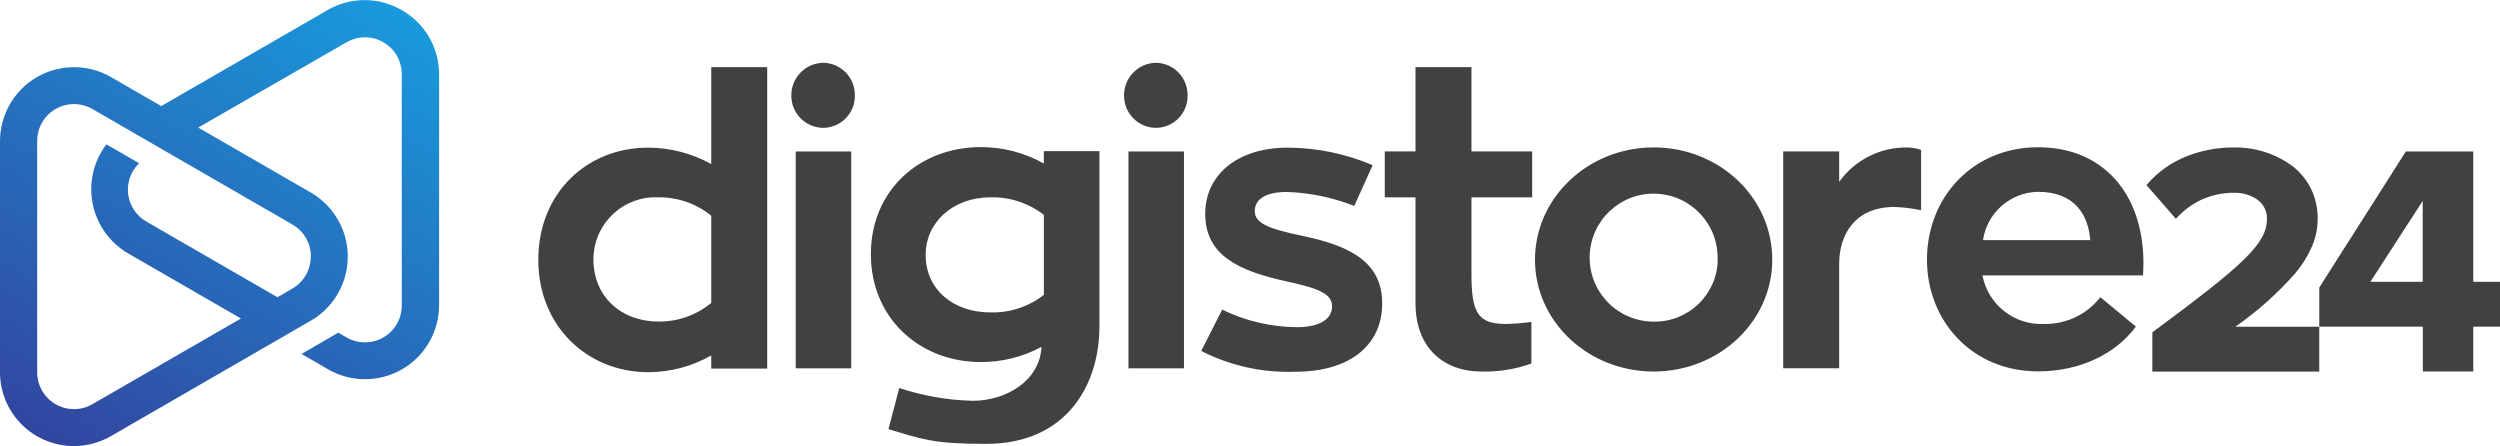
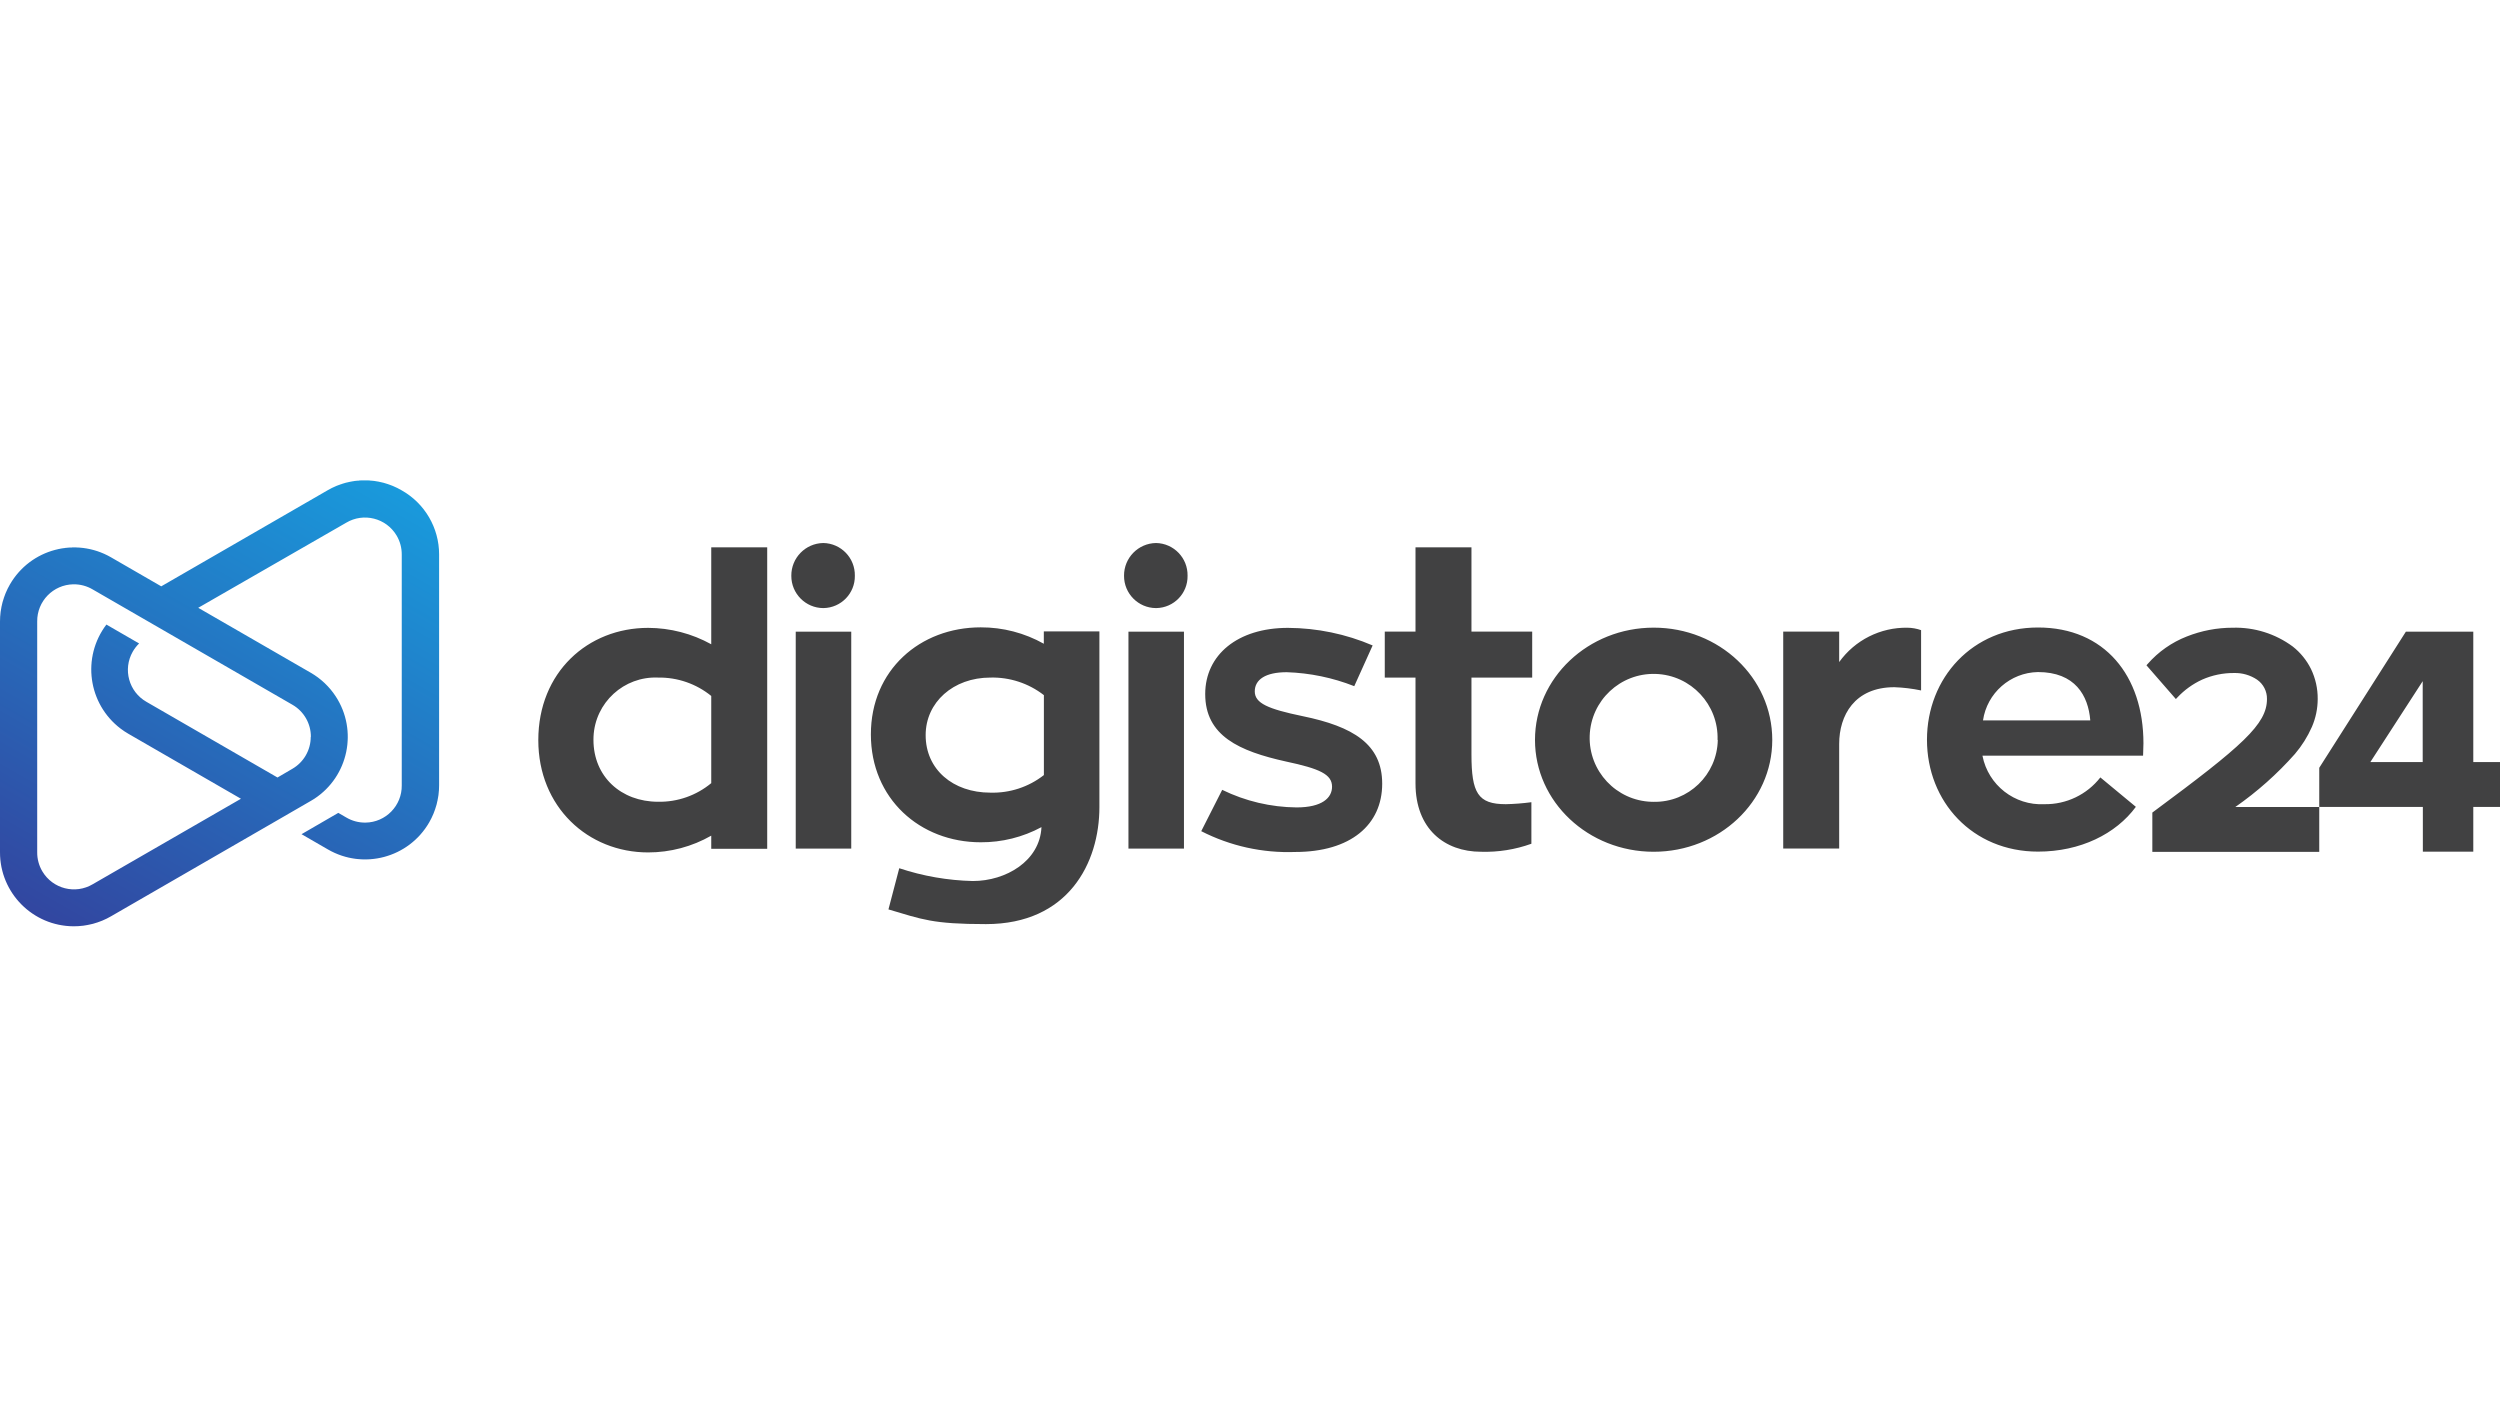
- <svg xmlns="http://www.w3.org/2000/svg" height="200.16" width="1122.547" viewBox="0 0 1122 200">
+ <svg xmlns="http://www.w3.org/2000/svg" height="360" width="640" viewBox="0 0 1122 200">
  <defs>
    <clipPath id="a" clipPathUnits="userSpaceOnUse">
      <path d="M0 0h8419v1501H0z" />
    </clipPath>
    <clipPath id="b" clipPathUnits="userSpaceOnUse">
      <path d="M1045.93 637.727c.16-44.579-23.66-85.797-62.371-107.911l-49.5-28.957L493.02 755.535c-59.387 33.828-80.11 109.391-46.282 168.778a123.682 123.682 0 0 0 21.532 27.738l-110.137 63.609c-83.504-109.941-62.078-266.758 47.863-350.262a249.241 249.241 0 0 1 26.387-17.523l378.672-218.547-498.711-287.59c-58.703-35-134.664-15.777-169.66 42.922a123.786 123.786 0 0 0-17.45 64.988V1025.8c-.89 68.34 53.786 124.47 122.125 125.36 22.856.3 45.352-5.74 64.985-17.45l672.207-388.073c38.519-22.239 62.139-63.434 61.869-107.91zm305.91 829.863c-77.02 44.88-172.22 44.88-249.23 0l-559.844-323.23-168.793 97.51c-119.168 68.89-271.618 28.14-340.508-91.03A249.23 249.23 0 0 1 0 1025.8V249.648C-.5 112.281 110.453.512 247.824.012a248.652 248.652 0 0 1 126.149 33.816l559.84 323.231 112.117 64.851 11.88 7.18c115.19 75.34 147.5 229.801 72.15 344.996a249.212 249.212 0 0 1-84.03 79.461L667.258 1072.09l497.962 286.35c58.71 35 134.67 15.78 169.67-42.92a123.806 123.806 0 0 0 17.44-64.99V474.379c.9-68.34-53.78-124.457-122.12-125.359a123.74 123.74 0 0 0-64.99 17.449l-26.48 15.34-123.75-71.77 89.1-51.48c119.17-68.887 271.62-28.137 340.51 91.031a249.186 249.186 0 0 1 33.46 124.789v777.141c.12 89.56-48.16 172.19-126.22 216.07z" />
    </clipPath>
    <linearGradient id="c" spreadMethod="pad" gradientTransform="scale(-1855.9 1855.9) rotate(-60 .4 .98)" gradientUnits="userSpaceOnUse" y2="0" x2="1" y1="0" x1="0">
      <stop offset="0" stop-color="#199adc" />
      <stop offset="1" stop-color="#3246a0" />
    </linearGradient>
  </defs>
  <path d="M319.207 135.853V96.782a36.894 36.894 0 0 0-23.826-8.25c-15.349-.675-28.338 11.221-29.013 26.57-.02.46-.03.92-.027 1.38 0 16.5 12.375 27.786 29.04 27.786a36.3 36.3 0 0 0 23.859-8.381zM344.32 30.09v135.3h-25.113v-5.908a57.03 57.03 0 0 1-28.314 7.524c-27.06 0-49.301-20.426-49.301-50.39 0-30.492 22.241-50.391 49.301-50.391a58.871 58.871 0 0 1 28.314 7.359V30.089h25.113M357.124 67.94h24.915v97.35h-24.915V67.94zm-1.98-25.113c-.056-8.004 6.35-14.558 14.355-14.684 7.962.144 14.301 6.717 14.157 14.68v.004c.127 7.89-6.165 14.39-14.056 14.518-.033.002-.068.002-.101.002-7.964-.036-14.392-6.522-14.355-14.486v-.034M444.473 140.176a37.188 37.188 0 0 0 24.024-7.886V96.419a37.55 37.55 0 0 0-24.024-7.887c-16.664 0-29.038 11.12-29.038 25.806-.034 15.443 12.308 25.838 29.006 25.838zm48.94-72.236v78.704c0 25.113-13.992 52.536-50.918 52.536-24.024 0-28.678-2.146-43.759-6.6l4.85-18.48a113.01 113.01 0 0 0 33 5.743c14.885 0 30.13-8.976 30.823-24.19a56.814 56.814 0 0 1-27.258 6.798c-27.258 0-49.302-19.535-49.302-48.41 0-28.875 22.044-48.048 49.302-48.048a57.41 57.41 0 0 1 28.314 7.36v-5.545h24.915l.033.132M506.448 67.94h24.915v97.35h-24.915V67.94zm-1.98-25.113c-.056-8.004 6.35-14.558 14.355-14.684 7.962.144 14.301 6.716 14.157 14.68v.004c.145 7.872-6.117 14.372-13.99 14.518l-.167.002c-7.964-.036-14.392-6.522-14.355-14.486v-.034M548.523 138.923a77.665 77.665 0 0 0 33.362 7.886c11.484 0 15.939-4.29 15.939-9.305 0-5.545-5.544-8.085-20.625-11.286-20.988-4.653-36.3-11.484-36.3-30.294 0-17.556 14.52-29.7 37.125-29.7a97.776 97.776 0 0 1 38.016 7.887l-8.25 18.282a90.638 90.638 0 0 0-30.294-6.27c-9.504 0-14.355 3.3-14.355 8.613s5.907 7.887 21.516 11.12c22.604 4.653 35.672 12.54 35.672 30.295 0 18.48-14.156 30.656-39.07 30.656a85.594 85.594 0 0 1-42.142-9.34l9.406-18.544M660.392 88.532v34.419c0 17.39 2.87 22.406 15.41 22.406 3.842-.082 7.677-.38 11.485-.89v18.644a61.235 61.235 0 0 1-22.606 3.597c-16.301 0-29.402-10.23-29.402-30.656v-47.52h-13.794V67.907h13.794V30.089h25.113v37.818h27.257v20.625h-27.257M770.841 116.516c.511-15.848-11.922-29.11-27.77-29.62-15.848-.51-29.108 11.924-29.619 27.772-.51 15.847 11.923 29.108 27.77 29.619.315.01.629.014.943.014 15.616.276 28.5-12.16 28.775-27.776l.001-.01zm24.552 0c0 27.785-23.858 50.192-53.228 50.192s-53.262-22.407-53.262-50.192c0-27.786 23.86-50.39 53.262-50.39 29.403 0 53.228 22.406 53.228 50.39M825.424 81.569a36.964 36.964 0 0 1 30.656-15.412 19.01 19.01 0 0 1 6.105 1.09v27.06a71.083 71.083 0 0 0-12.012-1.452c-17.918 0-24.749 12.738-24.749 25.442v46.959h-25.113v-97.35h25.112v13.63l.001.033M889.905 107.738h48.212c-.89-11.121-6.797-21.681-23.496-21.681-12.409.237-22.832 9.404-24.65 21.68zm-.165 15.939c2.576 13.134 14.419 22.374 27.785 21.68a31.187 31.187 0 0 0 25.114-12.012l15.938 13.2c-8.976 12.178-24.914 20.098-43.922 20.098-29.403 0-49.83-22.407-49.83-50.193 0-27.786 20.427-50.391 49.83-50.391 29.93 0 47.321 21.68 47.321 51.975 0 1.98-.164 3.96-.164 5.544H889.74v.099M1003.259 146.579a151.192 151.192 0 0 0 26.697-23.76 49.331 49.331 0 0 0 7.623-12.144 31.632 31.632 0 0 0 2.606-12.507 30.318 30.318 0 0 0-3.002-13.464 29.334 29.334 0 0 0-8.184-10.098 43.237 43.237 0 0 0-26.928-8.449 55.823 55.823 0 0 0-20.624 3.928 45.21 45.21 0 0 0-17.556 12.309l-.562.627 13.2 15.147.726-.76a35.649 35.649 0 0 1 11.054-7.952 34.622 34.622 0 0 1 14.356-2.97 17.724 17.724 0 0 1 10.296 2.97 10.366 10.366 0 0 1 4.455 8.712c0 11.286-10.89 20.922-51.05 50.655l-.397.297v17.621h74.91v-20.129h-37.62v-.033M1063.813 126.449l23.496-36.3v36.3zm46.2 0V67.94h-30.261l-38.873 61.083v17.556h46.496v20.096h22.638v-20.096h12.54v-20.13h-12.54" fill="#414142" />
  <g clip-path="url(#a)" transform="matrix(.13333 0 0 -.13333 0 200.16)">
    <g clip-path="url(#b)">
      <path d="M227 0v1h-9v1h-6v1h-7v1h-6v1h-5v1h-3v1h-4v1h-4v1h-4v1h-4v1h-3v1h-3v1h-2v1h-3v1h-3v1h-3v1h-2v1h-3v1h-3v1h-2v1h-2v1h-2v1h-2v1h-2v1h-2v1h-2v1h-2v1h-2v1h-2v1h-2v1h-2v1h-1v1h-2v1h-2v1h-1v1h-2v1h-1v1h-2v1h-2v1h-1v1h-2v1h-2v1h-1v1h-1v1h-2v1h-1v1h-1v1h-2v1h-1v1h-1v1h-2v1h-1v1h-1v1h-2v1h-1v1h-1v1h-1v1h-1v1h-2v1h-1v1h-1v1h-1v1h-1v1h-1v1h-1v1h-1v1h-1v1h-1v1h-1v1h-2v1h-1v1h-1v1h-1v1h-1v1h-1v2h-1v1h-1v1h-1v1h-1v1h-1v1h-1v1h-1v1h-1v1h-1v2h-1v1h-1v1h-1v1h-1v1h-1v1h-1v2h-1v1h-1v1h-1v2h-1v1h-1v1h-1v2h-1v1h-1v2h-1v1h-1v1h-1v2h-1v1h-1v2h-1v1h-1v2h-1v2h-1v1h-1v2h-1v2h-1v1h-1v2h-1v1h-1v2h-1v2h-1v2h-1v2h-1v2h-1v2h-1v2h-1v2h-1v2h-1v2h-1v2h-1v3h-1v2h-1v3h-1v2h-1v3h-1v3h-1v3h-1v2h-1v3h-1v3h-1v4H9v4H8v4H7v4H6v4H5v3H4v7H3v7H2v6H1v9H0v819h1v12h1v5h1v5h1v6h1v5h1v5h1v5h1v4h1v3h1v2h1v3h1v3h1v3h1v3h1v3h1v3h1v3h1v3h1v2h1v2h1v2h1v3h1v2h1v2h1v2h1v2h1v2h1v2h1v2h1v2h1v2h1v2h1v1h1v2h1v2h1v1h1v2h1v1h1v2h1v1h1v2h1v1h1v2h1v1h1v2h1v1h1v2h1v1h1v1h1v1h1v2h1v1h1v1h1v1h1v2h1v1h1v1h1v1h1v2h1v1h1v1h1v1h1v1h1v1h1v1h1v1h1v1h1v1h1v1h1v1h1v1h1v1h1v2h1v1h1v1h1v1h1v1h1v1h1v1h1v1h2v1h1v1h1v1h1v1h1v1h2v1h1v1h1v1h1v1h1v1h2v1h1v1h1v1h1v1h1v1h2v1h1v1h2v1h1v1h2v1h1v1h2v1h1v1h2v1h1v1h2v1h1v1h2v1h1v1h2v1h2v1h2v1h1v1h2v1h2v1h2v1h2v1h2v1h1v1h2v1h2v1h3v1h2v1h2v1h3v1h2v1h2v1h3v1h2v1h3v1h3v1h3v1h3v1h3v1h3v1h4v1h3v1h5v1h4v1h5v1h4v1h5v1h9v1h8v1h17v1h18v-1h14v-1h9v-1h6v-1h6v-1h5v-1h6v-1h3v-1h4v-1h3v-1h4v-1h4v-1h3v-1h3v-1h3v-1h2v-1h3v-1h2v-1h3v-1h2v-1h3v-1h3v-1h2v-1h2v-1h2v-1h2v-1h2v-1h2v-1h2v-1h2v-1h2v-1h2v-1h2v-1h1v-1h2v-1h2v-1h1v-1h2v-1h2v-1h2v-1h1v-1h2v-1h2v-1h2v-1h1v-1h2v-1h2v-1h1v-1h2v-1h2v-1h2v-1h1v-1h2v-1h2v-1h2v-1h1v-1h2v-1h2v-1h2v-1h1v-1h2v-1h2v-1h1v-1h2v-1h2v-1h2v-1h1v-1h2v-1h2v-1h2v-1h1v-1h2v-1h2v-1h1v-1h2v-1h2v-1h2v-1h1v-1h2v-1h2v-1h2v-1h1v-1h2v-1h2v-1h2v-1h1v-1h2v-1h2v-1h1v-1h2v-1h2v-1h2v-1h1v-1h2v-1h2v-1h2v-1h1v-1h2v-1h2v-1h1v-1h2v-1h2v-1h2v-1h1v-1h2v-1h2v-1h2v-1h1v-1h2v-1h2v-1h2v-1h1v-1h2v-1h2v-1h1v-1h2v-1h2v-1h2v-1h1v-1h2v-1h2v-1h2v-1h1v-1h2v-1h2v-1h1v-1h2v-1h2v-1h2v-1h1v-1h2v-1h1v1h2v1h2v1h2v1h1v1h2v1h2v1h2v1h1v1h2v1h2v1h1v1h2v1h2v1h2v1h1v1h2v1h2v1h2v1h1v1h2v1h2v1h1v1h2v1h2v1h2v1h1v1h2v1h2v1h2v1h1v1h2v1h2v1h2v1h1v1h2v1h2v1h1v1h2v1h2v1h2v1h1v1h2v1h2v1h2v1h1v1h2v1h2v1h2v1h1v1h2v1h2v1h1v1h2v1h2v1h2v1h1v1h2v1h2v1h2v1h1v1h2v1h2v1h2v1h1v1h2v1h2v1h1v1h2v1h2v1h2v1h1v1h2v1h2v1h2v1h1v1h2v1h2v1h1v1h2v1h2v1h2v1h1v1h2v1h2v1h2v1h1v1h2v1h2v1h2v1h1v1h2v1h2v1h1v1h2v1h2v1h2v1h1v1h2v1h2v1h2v1h1v1h2v1h2v1h2v1h1v1h2v1h2v1h1v1h2v1h2v1h2v1h1v1h2v1h2v1h2v1h1v1h2v1h2v1h1v1h2v1h2v1h2v1h1v1h2v1h2v1h2v1h1v1h2v1h2v1h2v1h1v1h2v1h2v1h1v1h2v1h2v1h2v1h1v1h2v1h2v1h2v1h1v1h2v1h2v1h2v1h1v1h2v1h2v1h1v1h2v1h2v1h2v1h1v1h2v1h2v1h2v1h1v1h2v1h2v1h2v1h1v1h2v1h2v1h1v1h2v1h2v1h2v1h1v1h2v1h2v1h2v1h1v1h2v1h2v1h1v1h2v1h2v1h2v1h1v1h2v1h2v1h2v1h1v1h2v1h2v1h2v1h1v1h2v1h2v1h1v1h2v1h2v1h2v1h1v1h2v1h2v1h2v1h1v1h2v1h2v1h2v1h1v1h2v1h2v1h1v1h2v1h2v1h2v1h1v1h2v1h2v1h2v1h1v1h2v1h2v1h1v1h2v1h2v1h2v1h1v1h2v1h2v1h2v1h1v1h2v1h2v1h2v1h1v1h2v1h2v1h1v1h2v1h2v1h2v1h1v1h2v1h2v1h2v1h1v1h2v1h2v1h2v1h1v1h2v1h2v1h1v1h2v1h2v1h2v1h1v1h2v1h2v1h2v1h1v1h2v1h2v1h2v1h1v1h2v1h2v1h1v1h2v1h2v1h2v1h1v1h2v1h2v1h2v1h1v1h2v1h2v1h1v1h2v1h2v1h2v1h1v1h2v1h2v1h2v1h1v1h2v1h2v1h2v1h1v1h2v1h2v1h1v1h2v1h2v1h2v1h1v1h2v1h2v1h2v1h1v1h2v1h2v1h2v1h1v1h2v1h2v1h1v1h2v1h2v1h2v1h1v1h2v1h2v1h2v1h1v1h2v1h2v1h2v1h1v1h2v1h2v1h1v1h2v1h2v1h2v1h1v1h2v1h2v1h2v1h1v1h2v1h2v1h2v1h2v1h2v1h2v1h2v1h3v1h2v1h2v1h2v1h2v1h3v1h3v1h3v1h3v1h3v1h3v1h2v1h3v1h3v1h3v1h4v1h5v1h5v1h5v1h5v1h5v1h5v1h14v1h39v-1h14v-1h5v-1h5v-1h5v-1h5v-1h5v-1h5v-1h3v-1h3v-1h3v-1h3v-1h3v-1h3v-1h3v-1h3v-1h3v-1h3v-1h2v-1h2v-1h3v-1h2v-1h2v-1h2v-1h2v-1h2v-1h2v-1h3v-1h2v-1h1v-1h2v-1h2v-1h2v-1h1v-1h2v-1h2v-1h1v-1h2v-1h2v-1h1v-1h2v-1h1v-1h2v-1h1v-1h2v-1h1v-1h2v-1h1v-1h1v-1h2v-1h1v-1h2v-1h1v-1h1v-1h1v-1h2v-1h1v-1h1v-1h1v-1h2v-1h1v-1h1v-1h1v-1h1v-1h1v-1h1v-1h1v-1h2v-1h1v-1h1v-1h1v-1h1v-1h1v-1h1v-1h1v-1h1v-1h1v-1h1v-1h1v-1h1v-2h1v-1h1v-1h1v-1h1v-1h1v-1h1v-1h1v-1h1v-2h1v-1h1v-1h1v-1h1v-1h1v-2h1v-1h1v-1h1v-2h1v-1h1v-1h1v-2h1v-1h1v-1h1v-2h1v-1h1v-2h1v-1h1v-2h1v-1h1v-2h1v-2h1v-1h1v-2h1v-1h1v-2h1v-2h1v-2h1v-2h1v-2h1v-1h1v-2h1v-2h1v-2h1v-2h1v-3h1v-2h1v-2h1v-2h1v-2h1v-3h1v-3h1v-2h1v-3h1v-3h1v-2h1v-4h1v-3h1v-3h1v-3h1v-4h1v-5h1v-4h1v-4h1v-6h1v-6h1v-6h1v-10h1v-16h1V465h-1v-11h-1v-12h-1v-5h-1v-5h-1v-5h-1v-5h-1v-5h-1v-5h-1v-4h-1v-3h-1v-3h-1v-3h-1v-3h-1v-3h-1v-3h-1v-3h-1v-3h-1v-3h-1v-3h-1v-2h-1v-2h-1v-2h-1v-2h-1v-2h-1v-3h-1v-2h-1v-2h-1v-2h-1v-2h-1v-2h-1v-2h-1v-1h-1v-2h-1v-2h-1v-2h-1v-1h-1v-2h-1v-2h-1v-1h-1v-1h-1v-2h-1v-1h-1v-2h-1v-1h-1v-2h-1v-1h-1v-2h-1v-1h-1v-1h-1v-2h-1v-1h-1v-1h-1v-1h-1v-2h-1v-1h-1v-1h-1v-1h-1v-2h-1v-1h-1v-1h-1v-1h-1v-2h-1v-1h-1v-1h-1v-1h-1v-1h-1v-1h-1v-1h-1v-1h-1v-1h-1v-1h-1v-1h-1v-1h-1v-1h-1v-1h-1v-1h-1v-1h-1v-1h-1v-1h-1v-1h-1v-1h-1v-1h-1v-1h-1v-1h-2v-1h-1v-1h-1v-1h-1v-1h-1v-1h-2v-1h-1v-1h-1v-1h-1v-1h-1v-1h-2v-1h-1v-1h-1v-1h-1v-1h-2v-1h-1v-1h-2v-1h-1v-1h-2v-1h-1v-1h-2v-1h-1v-1h-2v-1h-1v-1h-2v-1h-1v-1h-2v-1h-2v-1h-2v-1h-1v-1h-2v-1h-2v-1h-2v-1h-2v-1h-1v-1h-2v-1h-2v-1h-2v-1h-2v-1h-3v-1h-2v-1h-2v-1h-3v-1h-2v-1h-2v-1h-3v-1h-2v-1h-3v-1h-3v-1h-3v-1h-4v-1h-3v-1h-3v-1h-3v-1h-4v-1h-4v-1h-5v-1h-5v-1h-4v-1h-7v-1h-8v-1h-9v-1h-39v1h-13v1h-6v1h-5v1h-6v1h-6v1h-4v1h-3v1h-4v1h-3v1h-4v1h-4v1h-3v1h-2v1h-3v1h-3v1h-2v1h-3v1h-2v1h-3v1h-2v1h-3v1h-2v1h-2v1h-2v1h-2v1h-2v1h-2v1h-2v1h-2v1h-2v1h-2v1h-1v1h-2v1h-2v1h-2v1h-1v1h-2v1h-2v1h-2v1h-1v1h-2v1h-2v1h-1v1h-2v1h-2v1h-2v1h-1v1h-2v1h-2v1h-2v1h-1v1h-2v1h-2v1h-2v1h-1v1h-2v1h-2v1h-1v1h-2v1h-2v1h-2v1h-1v1h-2v1h-2v1h-2v1h-1v1h-2v1h-2v1h-1v1h-2v1h-2v1h-2v1h-1v1h-2v1h-2v1h-2v1h-1v1h-2v1h-2v1h-2v1h-1v1h-2v1h-2v1h-1v1h-1v1h2v1h2v1h2v1h1v1h2v1h2v1h1v1h2v1h2v1h2v1h1v1h2v1h2v1h2v1h1v1h2v1h2v1h1v1h2v1h2v1h2v1h1v1h2v1h2v1h2v1h1v1h2v1h2v1h1v1h2v1h2v1h2v1h1v1h2v1h2v1h1v1h2v1h2v1h2v1h1v1h2v1h2v1h2v1h1v1h2v1h2v1h1v1h2v1h2v1h2v1h1v1h2v1h2v1h2v1h1v1h2v1h2v1h1v1h2v1h2v1h2v1h1v1h2v1h2v1h2v1h1v1h2v1h2v1h1v1h2v1h2v1h4v-1h1v-1h2v-1h2v-1h2v-1h1v-1h2v-1h2v-1h1v-1h2v-1h2v-1h2v-1h1v-1h2v-1h2v-1h2v-1h1v-1h2v-1h2v-1h2v-1h2v-1h2v-1h2v-1h3v-1h3v-1h3v-1h3v-1h3v-1h3v-1h5v-1h5v-1h6v-1h12v-1h2v1h15v1h6v1h6v1h4v1h4v1h3v1h3v1h3v1h2v1h3v1h2v1h2v1h2v1h2v1h2v1h2v1h2v1h1v1h2v1h1v1h2v1h2v1h1v1h1v1h1v1h2v1h1v1h1v1h2v1h1v1h1v1h1v1h1v1h1v1h1v1h1v1h1v1h1v1h1v1h1v1h1v1h1v1h1v1h1v2h1v1h1v1h1v1h1v2h1v1h1v2h1v1h1v1h1v2h1v2h1v1h1v2h1v2h1v1h1v2h1v3h1v2h1v2h1v2h1v3h1v3h1v2h1v3h1v4h1v4h1v4h1v7h1v9h1v794h-1v10h-1v5h-1v5h-1v5h-1v3h-1v3h-1v3h-1v3h-1v3h-1v2h-1v2h-1v2h-1v2h-1v2h-1v2h-1v2h-1v2h-1v2h-1v1h-1v2h-1v1h-1v1h-1v2h-1v1h-1v2h-1v1h-1v1h-1v1h-1v1h-1v2h-1v1h-1v1h-1v1h-1v1h-1v1h-1v1h-1v1h-1v1h-1v1h-1v1h-1v1h-1v1h-1v1h-2v1h-1v1h-1v1h-1v1h-2v1h-1v1h-1v1h-2v1h-1v1h-2v1h-1v1h-2v1h-2v1h-1v1h-2v1h-2v1h-2v1h-2v1h-2v1h-3v1h-2v1h-3v1h-2v1h-4v1h-3v1h-3v1h-5v1h-5v1h-7v1h-27v-1h-7v-1h-5v-1h-5v-1h-3v-1h-3v-1h-4v-1h-2v-1h-3v-1h-2v-1h-3v-1h-2v-1h-2v-1h-2v-1h-2v-1h-2v-1h-1v-1h-2v-1h-2v-1h-2v-1h-1v-1h-2v-1h-2v-1h-1v-1h-2v-1h-2v-1h-2v-1h-1v-1h-2v-1h-2v-1h-2v-1h-1v-1h-2v-1h-2v-1h-2v-1h-1v-1h-2v-1h-2v-1h-2v-1h-1v-1h-2v-1h-2v-1h-2v-1h-1v-1h-2v-1h-2v-1h-1v-1h-2v-1h-2v-1h-2v-1h-1v-1h-2v-1h-2v-1h-2v-1h-1v-1h-2v-1h-2v-1h-2v-1h-1v-1h-2v-1h-2v-1h-2v-1h-1v-1h-2v-1h-2v-1h-2v-1h-1v-1h-2v-1h-2v-1h-1v-1h-2v-1h-2v-1h-2v-1h-1v-1h-2v-1h-2v-1h-2v-1h-1v-1h-2v-1h-2v-1h-2v-1h-1v-1h-2v-1h-2v-1h-2v-1h-1v-1h-2v-1h-2v-1h-2v-1h-1v-1h-2v-1h-2v-1h-1v-1h-2v-1h-2v-1h-2v-1h-1v-1h-2v-1h-2v-1h-2v-1h-1v-1h-2v-1h-2v-1h-2v-1h-1v-1h-2v-1h-2v-1h-2v-1h-1v-1h-2v-1h-2v-1h-2v-1h-1v-1h-2v-1h-2v-1h-1v-1h-2v-1h-2v-1h-2v-1h-1v-1h-2v-1h-2v-1h-2v-1h-1v-1h-2v-1h-2v-1h-2v-1h-1v-1h-2v-1h-2v-1h-2v-1h-1v-1h-2v-1h-2v-1h-2v-1h-1v-1h-2v-1h-2v-1h-1v-1h-2v-1h-2v-1h-2v-1h-1v-1h-2v-1h-2v-1h-2v-1h-1v-1h-2v-1h-2v-1h-2v-1h-1v-1h-2v-1h-2v-1h-2v-1h-1v-1h-2v-1h-2v-1h-2v-1h-1v-1h-2v-1h-2v-1h-1v-1h-2v-1h-2v-1h-2v-1h-1v-1h-2v-1h-2v-1h-2v-1h-1v-1h-2v-1h-2v-1h-2v-1h-1v-1h-2v-1h-2v-1h-2v-1h-1v-1h-2v-1h-2v-1h-2v-1h-1v-1h-2v-1h-2v-1h-1v-1h-2v-1h-2v-1h-2v-1h-1v-1h-2v-1h-2v-1h-2v-1h-1v-1h-2v-1h-2v-1h-2v-1h-1v-1h-2v-1h-2v-1h-2v-1h-1v-1h-2v-1h-2v-1h-2v-1h-1v-1h-2v-1h-2v-1h-1v-1h-2v-1h-2v-1h-2v-1h-1v-1h-2v-1h-2v-1h-2v-1h-1v-1h-2v-1h-2v-1h-2v-1h-1v-1h-2v-1h-2v-1h-2v-1h-1v-1h-2v-1h-2v-1h-1v-1h-2v-1h-2v-1h-2v-1h-1v-1h-2v-1h-2v-1h-2v-1h-1v-1h-2v-1h-2v-1h-2v-1h-1v-1h-2v-1h-2v-1h-2v-1h-1v-1h-2v-1h-2v-1h-2v-1h-1v-1h-2v-1h-2v-1h-1v-1h-2v-1h-2v-1h-2v-1h-1v-1h-2v-1h-2v-1h-2v-1h-1v-1h-2v-1h-2v-1h-2v-1h-1v-1h-2v-1h-2v-1h-2v-1h-1v-1h-2v-1h-2v-1h-2v-1h-1v-1h-2v-1h-2v-1h-1v-1h-2v-1h-2v-1h-2v-1h-1v-1h-2v-1h-2v-1h-2v-1h-1v-1h-2v-1h-2v-1h-2v-1h-1v-1h-2v-1h-2v-1h-2v-1h-1v-1h-2v-1h-2v-1h-2v-1h-1v-1h-2v-1h-2v-1h-1v-1h-2v-1h-2v-1h-2v-1h-1v-1h-2v-1h-2v-1h-2v-1h1v-1h1v-1h2v-1h2v-1h2v-1h1v-1h2v-1h2v-1h2v-1h1v-1h2v-1h2v-1h1v-1h2v-1h2v-1h2v-1h1v-1h2v-1h2v-1h2v-1h1v-1h2v-1h2v-1h1v-1h2v-1h2v-1h2v-1h1v-1h2v-1h2v-1h2v-1h1v-1h2v-1h2v-1h2v-1h1v-1h2v-1h2v-1h1v-1h2v-1h2v-1h2v-1h1v-1h2v-1h2v-1h2v-1h1v-1h2v-1h2v-1h2v-1h1v-1h2v-1h2v-1h1v-1h2v-1h2v-1h2v-1h1v-1h2v-1h2v-1h2v-1h1v-1h2v-1h2v-1h2v-1h1v-1h2v-1h2v-1h1v-1h2v-1h2v-1h2v-1h1v-1h2v-1h2v-1h2v-1h1v-1h2v-1h2v-1h2v-1h1v-1h2v-1h2v-1h1v-1h2v-1h2v-1h2v-1h1v-1h2v-1h2v-1h2v-1h1v-1h2v-1h2v-1h2v-1h1v-1h2v-1h2v-1h1v-1h2v-1h2v-1h2v-1h1v-1h2v-1h2v-1h2v-1h1v-1h2v-1h2v-1h2v-1h1v-1h2v-1h2v-1h1v-1h2v-1h2v-1h2v-1h1v-1h2v-1h2v-1h2v-1h1v-1h2v-1h2v-1h1v-1h2v-1h2v-1h2v-1h1v-1h2v-1h2v-1h2v-1h1v-1h2v-1h2v-1h2v-1h1v-1h2v-1h2v-1h1v-1h2v-1h2v-1h2v-1h1v-1h2v-1h2v-1h2v-1h1v-1h2v-1h2v-1h2v-1h1v-1h2v-1h2v-1h1v-1h2v-1h2v-1h2v-1h1v-1h2v-1h2v-1h2v-1h1v-1h2v-1h2v-1h2v-1h1v-1h2v-1h2v-1h1v-1h2v-1h2v-1h2v-1h1v-1h2v-1h2v-1h2v-1h1v-1h2v-1h2v-1h2v-1h1v-1h2v-1h2v-1h1v-1h2v-1h2v-1h2v-1h1v-1h2v-1h2v-1h2v-1h1v-1h2v-1h2v-1h2v-1h1v-1h2v-1h2v-1h1v-1h2v-1h2v-1h2v-1h1v-1h2v-1h2v-1h2v-1h1v-1h2v-1h2v-1h2v-1h1v-1h2v-1h2v-1h1v-1h2v-1h2v-1h2v-1h1v-1h2v-1h2v-1h2v-1h1v-1h2v-1h1v-1h1v-1h2v-1h1v-1h2v-1h1v-1h2v-1h1v-1h2v-1h1v-1h1v-1h2v-1h1v-1h1v-1h1v-1h1v-1h2v-1h1v-1h1v-1h1v-1h1v-1h2v-1h1v-1h1v-1h1v-1h1v-1h1v-1h2v-1h1v-1h1v-1h1v-1h1v-1h1v-1h1v-1h1v-2h1v-1h1v-1h1v-1h1v-1h1v-1h1v-1h1v-1h1v-1h1v-1h1v-1h1v-1h1v-1h1v-1h1v-2h1v-1h1v-1h1v-1h1v-2h1v-1h1v-1h1v-2h1v-1h1v-1h1v-1h1v-2h1v-1h1v-1h1v-2h1v-1h1v-2h1v-1h1v-2h1v-2h1v-1h1v-2h1v-2h1v-1h1v-2h1v-2h1v-2h1v-1h1v-2h1v-2h1v-2h1v-2h1v-2h1v-2h1v-3h1v-2h1v-2h1v-2h1v-2h1v-3h1v-2h1v-3h1v-2h1v-3h1v-3h1v-3h1v-3h1v-3h1v-3h1v-4h1v-5h1v-4h1v-4h1v-4h1v-6h1v-7h1v-8h1v-12h1v-29h-1v-15h-1v-6h-1v-6h-1v-7h-1v-5h-1v-4h-1v-4h-1v-4h-1v-4h-1v-3h-1v-4h-1v-3h-1v-2h-1v-3h-1v-3h-1v-3h-1v-2h-1v-3h-1v-3h-1v-2h-1v-2h-1v-2h-1v-2h-1v-2h-1v-2h-1v-2h-1v-3h-1v-2h-1v-2h-1v-1h-1v-2h-1v-2h-1v-1h-1v-2h-1v-2h-1v-1h-1v-2h-1v-2h-1v-1h-1v-2h-1v-2h-1v-1h-1v-2h-1v-1h-1v-1h-1v-2h-1v-1h-1v-1h-1v-2h-1v-1h-1v-1h-1v-2h-1v-1h-1v-1h-1v-2h-1v-1h-1v-1h-1v-1h-1v-1h-1v-2h-1v-1h-1v-1h-1v-1h-1v-1h-1v-1h-1v-1h-1v-1h-1v-1h-1v-1h-1v-1h-1v-2h-1v-1h-1v-1h-1v-1h-1v-1h-2v-1h-1v-1h-1v-1h-1v-1h-1v-1h-1v-1h-1v-1h-1v-1h-2v-1h-1v-1h-1v-1h-1v-1h-1v-1h-1v-1h-1v-1h-2v-1h-1v-1h-1v-1h-2v-1h-1v-1h-1v-1h-2v-1h-1v-1h-1v-1h-1v-1h-2v-1h-1v-1h-2v-1h-1v-1h-2v-1h-2v-1h-1v-1h-2v-1h-1v-1h-2v-1h-2v-1h-1v-1h-2v-1h-2v-1h-2v-1h-1v-1h-2v-1h-2v-1h-2v-1h-1v-1h-2v-1h-2v-1h-1v-1h-2v-1h-2v-1h-2v-1h-1v-1h-2v-1h-2v-1h-2v-1h-1v-1h-2v-1h-2v-1h-1v-1h-2v-1h-2v-1h-2v-1h-1v-1h-2v-1h-2v-1h-2v-1h-1v-1h-2v-1h-2v-1h-1v-1h-2v-1h-2v-1h-2v-1h-1v-1h-2v-1h-2v-1h-2v-1h-1v-1h-2v-1h-2v-1h-1v-1h-2v-1h-2v-1h-2v-1h-1v-1h-2v-1h-2v-1h-2v-1h-1v-1h-2v-1h-2v-1h-2v-1h-1v-1h-2v-1h-2v-1h-1v-1h-2v-1h-2v-1h-2v-1h-1v-1h-2v-1h-2v-1h-2v-1h-1v-1h-2v-1h-2v-1h-1v-1h-2v-1h-2v-1h-2v-1h-1v-1h-2v-1h-2v-1h-2v-1h-1v-1h-2v-1h-2v-1h-2v-1h-1v-1h-2v-1h-2v-1h-1v-1h-2v-1h-2v-1h-2v-1h-1v-1h-2v-1h-2v-1h-2v-1h-1v-1h-2v-1h-2v-1h-1v-1h-2v-1h-2v-1h-2v-1h-1v-1h-2v-1h-2v-1h-2v-1h-1v-1h-2v-1h-2v-1h-2v-1h-1v-1h-2v-1h-2v-1h-1v-1h-2v-1h-2v-1h-2v-1h-1v-1h-2v-1h-2v-1h-2v-1h-1v-1h-2v-1h-2v-1h-2v-1h-1v-1h-2v-1h-2v-1h-1v-1h-2v-1h-2v-1h-2v-1h-1v-1h-2v-1h-2v-1h-2v-1h-1v-1h-2v-1h-2v-1h-2v-1h-1v-1h-2v-1h-2v-1h-1v-1h-2v-1h-2v-1h-2v-1h-1v-1h-2v-1h-2v-1h-2v-1h-1v-1h-2v-1h-2v-1h-1v-1h-2v-1h-2v-1h-2v-1h-1v-1h-2v-1h-2v-1h-2v-1h-1v-1h-2v-1h-2v-1h-2v-1h-1v-1h-2v-1h-2v-1h-1v-1h-2v-1h-2v-1h-2v-1h-1v-1h-2v-1h-2v-1h-2v-1h-1v-1h-2v-1h-2v-1h-2v-1h-1v-1h-2v-1h-2v-1h-1v-1h-2v-1h-2v-1h-2v-1h-1v-1h-2v-1h-2v-1h-2v-1h-1v-1h-2v-1h-2v-1h-1v-1h-2v-1h-2v-1h-2v-1h-1v-1h-2v-1h-2v-1h-2v-1h-1v-1h-2v-1h-2v-1h-2v-1h-1v-1h-2v-1h-2v-1h-1v-1h-2v-1h-2v-1h-2v-1h-1v-1h-2v-1h-2v-1h-2v-1h-1v-1h-2v-1h-2v-1h-2v-1h-1v-1h-2v-1h-2v-1h-1v-1h-2v-1h-2v-1h-2v-1h-1v-1h-2v-1h-2v-1h-2v-1h-1v-1h-2v-1h-2v-1h-2v-1h-1v-1h-2v-1h-2v-1h-1v-1h-2v-1h-2v-1h-2v-1h-1v-1h-2v-1h-2v-1h-2v-1h-1v-1h-2v-1h-2v-1h-1v-1h-2v-1h-2v-1h-2v-1h-1v-1h-2v-1h-2v-1h-2v-1h-1v-1h-2v-1h-2v-1h-2v-1h-1v-1h-2v-1h-2v-1h-1v-1h-2v-1h-2v-1h-2v-1h-1v-1h-2v-1h-2v-1h-2v-1h-1v-1h-2v-1h-2v-1h-2v-1h-1v-1h-2v-1h-2v-1h-1v-1h-2v-1h-2v-1h-2v-1h-1v-1h-2v-1h-2v-1h-2v-1h-1v-1h-2v-1h-2v-1h-1v-1h-2v-1h-2v-1h-2v-1h-1v-1h-2v-1h-2v-1h-2v-1h-1v-1h-2v-1h-2v-1h-2v-1h-1v-1h-2v-1h-2v-1h-1v-1h-2v-1h-2v-1h-2v-1h-1v-1h-2v-1h-2v-1h-2v-1h-1v-1h-2v-1h-2v-1h-2v-1h-1v-1h-2v-1h-2v-1h-1v-1h-2v-1h-2v-1h-2v-1h-1v-1h-2v-1h-2v-1h-2v-1h-1v-1h-2v-1h-2v-1h-2v-1h-1v-1h-2v-1h-2v-1h-1v-1h-2v-1h-2v-1h-2v-1h-1v-1h-2v-1h-2v-1h-2v-1h-1v-1h-2v-1h-2v-1h-1v-1h-2v-1h-2v-1h-2v-1h-1v-1h-2v-1h-2v-1h-2v-1h-1v-1h-2v-1h-2v-1h-2v-1h-1v-1h-2v-1h-2v-1h-1v-1h-2v-1h-2v-1h-2v-1h-1v-1h-2v-1h-2v-1h-2v-1h-1v-1h-2v-1h-2v-1h-2v-1h-1v-1h-2v-1h-2v-1h-1v-1h-2v-1h-2v-1h-2v-1h-1v-1h-2v-1h-2v-1h-2v-1h-1v-1h-2v-1h-2v-1h-2v-1h-1v-1h-2v-1h-2v-1h-1v-1h-2v-1h-2v-1h-2v-1h-2v-1h-2v-1h-3v-1h-2v-1h-2v-1h-2v-1h-2v-1h-2v-1h-2v-1h-3v-1h-3v-1h-3v-1h-3v-1h-3v-1h-3v-1h-3v-1h-3v-1h-3V9h-3V8h-4V7h-5V6h-5V5h-5V4h-5V3h-5V2h-6V1h-11V0zm10 126v-1h24v1h8v1h5v1h5v1h3v1h3v1h4v1h2v1h3v1h2v1h3v1h2v1h2v1h2v1h2v1h2v1h2v1h1v1h2v1h2v1h2v1h1v1h2v1h2v1h1v1h2v1h2v1h2v1h1v1h2v1h2v1h2v1h1v1h2v1h2v1h2v1h1v1h2v1h2v1h1v1h2v1h2v1h2v1h1v1h2v1h2v1h2v1h1v1h2v1h2v1h2v1h1v1h2v1h2v1h1v1h2v1h2v1h2v1h1v1h2v1h2v1h2v1h1v1h2v1h2v1h2v1h1v1h2v1h2v1h1v1h2v1h2v1h2v1h1v1h2v1h2v1h2v1h1v1h2v1h2v1h2v1h1v1h2v1h2v1h1v1h2v1h2v1h2v1h1v1h2v1h2v1h2v1h1v1h2v1h2v1h2v1h1v1h2v1h2v1h1v1h2v1h2v1h2v1h1v1h2v1h2v1h2v1h1v1h2v1h2v1h2v1h1v1h2v1h2v1h2v1h1v1h2v1h2v1h1v1h2v1h2v1h2v1h1v1h2v1h2v1h2v1h1v1h2v1h2v1h2v1h1v1h2v1h2v1h1v1h2v1h2v1h2v1h1v1h2v1h2v1h2v1h1v1h2v1h2v1h2v1h1v1h2v1h2v1h1v1h2v1h2v1h2v1h1v1h2v1h2v1h2v1h1v1h2v1h2v1h2v1h1v1h2v1h2v1h1v1h2v1h2v1h2v1h1v1h2v1h2v1h2v1h1v1h2v1h2v1h2v1h1v1h2v1h2v1h1v1h2v1h2v1h2v1h1v1h2v1h2v1h2v1h1v1h2v1h2v1h2v1h1v1h2v1h2v1h2v1h1v1h2v1h2v1h1v1h2v1h2v1h2v1h1v1h2v1h2v1h2v1h1v1h2v1h2v1h2v1h1v1h2v1h2v1h1v1h2v1h2v1h2v1h1v1h2v1h2v1h2v1h1v1h2v1h2v1h2v1h1v1h2v1h2v1h1v1h2v1h2v1h2v1h1v1h2v1h2v1h2v1h1v1h2v1h2v1h2v1h1v1h2v1h2v1h1v1h2v1h2v1h2v1h1v1h2v1h2v1h2v1h1v1h2v1h2v1h2v1h1v1h2v1h2v1h1v1h2v1h2v1h2v1h1v1h2v1h2v1h2v1h1v1h2v1h2v1h2v1h1v1h2v1h2v1h1v1h2v1h2v1h2v1h1v1h2v1h2v1h2v1h1v1h2v1h2v1h2v1h1v1h2v1h2v1h2v1h1v1h2v1h2v1h1v1h2v1h2v1h2v1h1v1h2v1h2v1h2v1h1v1h2v1h2v1h2v1h1v1h1v1h-1v1h-2v1h-2v1h-2v1h-1v1h-2v1h-2v1h-1v1h-2v1h-2v1h-2v1h-1v1h-2v1h-2v1h-2v1h-1v1h-2v1h-2v1h-2v1h-1v1h-2v1h-2v1h-1v1h-2v1h-2v1h-2v1h-1v1h-2v1h-2v1h-2v1h-1v1h-2v1h-2v1h-2v1h-1v1h-2v1h-2v1h-1v1h-2v1h-2v1h-2v1h-1v1h-2v1h-2v1h-2v1h-1v1h-2v1h-2v1h-2v1h-1v1h-2v1h-2v1h-1v1h-2v1h-2v1h-2v1h-1v1h-2v1h-2v1h-2v1h-1v1h-2v1h-2v1h-1v1h-2v1h-2v1h-2v1h-1v1h-2v1h-2v1h-2v1h-1v1h-2v1h-2v1h-2v1h-1v1h-2v1h-2v1h-1v1h-2v1h-2v1h-2v1h-1v1h-2v1h-2v1h-2v1h-1v1h-2v1h-2v1h-2v1h-1v1h-2v1h-2v1h-1v1h-2v1h-2v1h-2v1h-1v1h-2v1h-2v1h-2v1h-1v1h-2v1h-2v1h-2v1h-1v1h-2v1h-2v1h-1v1h-2v1h-2v1h-2v1h-1v1h-2v1h-2v1h-2v1h-1v1h-2v1h-2v1h-2v1h-1v1h-2v1h-2v1h-1v1h-2v1h-2v1h-2v1h-1v1h-2v1h-2v1h-2v1h-1v1h-2v1h-2v1h-2v1h-1v1h-2v1h-2v1h-1v1h-2v1h-2v1h-2v1h-1v1h-2v1h-2v1h-2v1h-1v1h-2v1h-2v1h-2v1h-1v1h-2v1h-2v1h-1v1h-2v1h-2v1h-2v1h-1v1h-2v1h-2v1h-2v1h-1v1h-2v1h-2v1h-1v1h-2v1h-2v1h-2v1h-1v1h-2v1h-2v1h-2v1h-1v1h-2v1h-2v1h-2v1h-1v1h-2v1h-2v1h-1v1h-2v1h-2v1h-2v1h-1v1h-2v1h-2v1h-2v1h-1v1h-2v1h-2v1h-2v1h-1v1h-2v1h-2v1h-1v1h-2v1h-2v1h-2v1h-1v1h-2v1h-2v1h-2v1h-1v1h-2v1h-2v1h-2v1h-1v1h-2v1h-2v1h-1v1h-2v1h-2v1h-2v1h-1v1h-2v1h-2v1h-2v1h-1v1h-2v1h-2v1h-1v1h-2v1h-1v1h-2v1h-1v1h-2v1h-1v1h-2v1h-1v1h-2v1h-1v1h-2v1h-1v1h-2v1h-1v1h-1v1h-2v1h-1v1h-1v1h-1v1h-2v1h-1v1h-1v1h-1v1h-1v1h-1v1h-1v1h-2v1h-1v1h-1v1h-1v1h-1v1h-1v1h-1v1h-1v1h-1v1h-1v1h-1v1h-1v1h-1v1h-1v1h-1v1h-1v1h-1v1h-1v1h-1v1h-1v1h-1v1h-1v1h-1v2h-1v1h-1v1h-1v1h-1v2h-1v1h-1v1h-1v1h-1v2h-1v1h-1v1h-1v2h-1v1h-1v1h-1v1h-1v2h-1v1h-1v2h-1v1h-1v2h-1v2h-1v1h-1v2h-1v1h-1v2h-1v1h-1v2h-1v1h-1v2h-1v2h-1v2h-1v2h-1v2h-1v2h-1v2h-1v2h-1v2h-1v2h-1v2h-1v2h-1v2h-1v3h-1v3h-1v2h-1v3h-1v2h-1v3h-1v2h-1v3h-1v4h-1v3h-1v4h-1v3h-1v4h-1v3h-1v5h-1v6h-1v5h-1v6h-1v8h-1v11h-1v36h1v10h1v9h1v5h1v5h1v5h1v5h1v5h1v3h1v4h1v3h1v3h1v3h1v4h1v3h1v2h1v3h1v2h1v2h1v3h1v2h1v3h1v2h1v2h1v3h1v1h1v2h1v2h1v2h1v2h1v2h1v1h1v2h1v2h1v2h1v2h1v1h1v2h1v2h1v1h1v2h1v1h1v2h1v1h1v2h1v1h1v2h1v1h1v1h1v2h1v1h3v-1h2v-1h1v-1h2v-1h2v-1h1v-1h2v-1h2v-1h2v-1h1v-1h2v-1h2v-1h2v-1h1v-1h2v-1h2v-1h1v-1h2v-1h2v-1h2v-1h1v-1h2v-1h2v-1h2v-1h1v-1h2v-1h2v-1h2v-1h1v-1h2v-1h2v-1h1v-1h2v-1h2v-1h2v-1h1v-1h2v-1h2v-1h2v-1h1v-1h2v-1h2v-1h1v-1h2v-1h2v-1h2v-1h1v-1h2v-1h2v-1h2v-1h1v-1h2v-1h2v-1h2v-1h1v-1h2v-1h2v-1h1v-1h2v-1h2v-1h2v-1h1v-1h2v-1h2v-2h-1v-1h-1v-1h-1v-1h-1v-1h-1v-1h-1v-1h-1v-1h-1v-2h-1v-1h-1v-1h-1v-1h-1v-1h-1v-2h-1v-1h-1v-2h-1v-1h-1v-2h-1v-1h-1v-1h-1v-2h-1v-2h-1v-1h-1v-2h-1v-2h-1v-2h-1v-2h-1v-3h-1v-2h-1v-3h-1v-2h-1v-3h-1v-3h-1v-4h-1v-4h-1v-4h-1v-6h-1v-9h-1v-19h1v-8h1v-6h1v-4h1v-4h1v-3h1v-4h1v-3h1v-2h1v-3h1v-2h1v-2h1v-3h1v-2h1v-1h1v-2h1v-2h1v-2h1v-2h1v-1h1v-1h1v-2h1v-1h1v-2h1v-1h1v-2h1v-1h1v-1h1v-1h1v-1h1v-2h1v-1h1v-1h1v-1h1v-1h1v-1h1v-1h1v-1h1v-1h1v-1h1v-1h1v-1h1v-1h1v-1h2v-1h1v-1h1v-1h1v-1h2v-1h1v-1h1v-1h2v-1h1v-1h2v-1h1v-1h2v-1h2v-1h1v-1h2v-1h2v-1h2v-1h1v-1h2v-1h2v-1h2v-1h1v-1h2v-1h2v-1h1v-1h2v-1h2v-1h2v-1h1v-1h2v-1h2v-1h2v-1h1v-1h2v-1h2v-1h2v-1h1v-1h2v-1h2v-1h1v-1h2v-1h2v-1h2v-1h1v-1h2v-1h2v-1h2v-1h1v-1h2v-1h2v-1h2v-1h1v-1h2v-1h2v-1h1v-1h2v-1h2v-1h2v-1h1v-1h2v-1h2v-1h2v-1h1v-1h2v-1h2v-1h1v-1h2v-1h2v-1h2v-1h1v-1h2v-1h2v-1h2v-1h1v-1h2v-1h2v-1h2v-1h1v-1h2v-1h2v-1h1v-1h2v-1h2v-1h2v-1h1v-1h2v-1h2v-1h2v-1h1v-1h2v-1h2v-1h2v-1h1v-1h2v-1h2v-1h1v-1h2v-1h2v-1h2v-1h1v-1h2v-1h2v-1h2v-1h1v-1h2v-1h2v-1h2v-1h1v-1h2v-1h2v-1h1v-1h2v-1h2v-1h2v-1h1v-1h2v-1h2v-1h2v-1h1v-1h2v-1h2v-1h1v-1h2v-1h2v-1h2v-1h1v-1h2v-1h2v-1h2v-1h1v-1h2v-1h2v-1h2v-1h1v-1h2v-1h2v-1h1v-1h2v-1h2v-1h2v-1h1v-1h2v-1h2v-1h2v-1h1v-1h2v-1h2v-1h2v-1h1v-1h2v-1h2v-1h1v-1h2v-1h2v-1h2v-1h1v-1h2v-1h2v-1h2v-1h1v-1h2v-1h2v-1h1v-1h2v-1h2v-1h2v-1h1v-1h2v-1h2v-1h2v-1h1v-1h2v-1h2v-1h2v-1h1v-1h2v-1h2v-1h1v-1h2v-1h2v-1h2v-1h1v-1h2v-1h2v-1h2v-1h1v-1h2v-1h2v-1h2v-1h1v-1h2v-1h2v-1h1v-1h2v-1h2v-1h2v-1h1v-1h2v-1h2v-1h2v-1h1v-1h2v-1h2v-1h1v-1h2v-1h2v-1h2v-1h1v-1h2v-1h2v-1h2v-1h1v-1h2v-1h2v-1h2v-1h1v-1h2v-1h2v-1h1v-1h2v-1h2v-1h2v-1h1v-1h2v-1h2v-1h2v-1h1v-1h2v-1h2v-1h2v-1h1v-1h2v-1h2v-1h1v-1h2v-1h2v-1h2v-1h1v-1h2v-1h2v-1h2v-1h1v-1h2v-1h2v-1h1v-1h2v-1h2v-1h2v-1h1v-1h2v-1h2v-1h2v-1h1v-1h2v-1h2v-1h2v-1h1v-1h2v-1h2v-1h1v-1h2v-1h2v-1h2v-1h1v-1h2v-1h2v-1h2v-1h3v1h1v1h2v1h2v1h1v1h2v1h2v1h1v1h2v1h2v1h2v1h1v1h2v1h2v1h1v1h2v1h2v1h2v1h1v1h2v1h2v1h1v1h2v1h2v1h2v1h1v1h2v1h2v1h1v1h2v1h2v1h1v1h2v1h1v1h2v1h1v1h1v1h2v1h1v1h1v1h1v1h1v1h2v1h1v1h1v1h1v1h1v1h1v1h1v1h1v1h1v1h1v1h1v1h1v1h1v1h1v2h1v1h1v1h1v1h1v1h1v2h1v1h1v2h1v1h1v2h1v1h1v2h1v1h1v2h1v2h1v2h1v2h1v2h1v2h1v2h1v3h1v3h1v3h1v3h1v3h1v3h1v5h1v5h1v6h1v15h1v9h-1v9h-1v5h-1v5h-1v5h-1v3h-1v3h-1v2h-1v3h-1v3h-1v2h-1v2h-1v2h-1v2h-1v3h-1v2h-1v2h-1v1h-1v2h-1v1h-1v2h-1v1h-1v2h-1v1h-1v2h-1v1h-1v1h-1v1h-1v2h-1v1h-1v1h-1v1h-1v1h-1v1h-1v1h-1v2h-1v1h-2v1h-1v1h-1v1h-1v1h-1v1h-1v1h-1v1h-1v1h-2v1h-1v1h-1v1h-1v1h-2v1h-1v1h-2v1h-1v1h-2v1h-1v1h-2v1h-2v1h-1v1h-2v1h-2v1h-1v1h-2v1h-2v1h-2v1h-1v1h-2v1h-2v1h-2v1h-1v1h-2v1h-2v1h-2v1h-1v1h-2v1h-2v1h-1v1h-2v1h-2v1h-2v1h-1v1h-2v1h-2v1h-2v1h-1v1h-2v1h-2v1h-2v1h-1v1h-2v1h-2v1h-1v1h-2v1h-2v1h-2v1h-1v1h-2v1h-2v1h-2v1h-1v1h-2v1h-2v1h-2v1h-1v1h-2v1h-2v1h-1v1h-2v1h-2v1h-2v1h-1v1h-2v1h-2v1h-2v1h-1v1h-2v1h-2v1h-1v1h-2v1h-2v1h-2v1h-1v1h-2v1h-2v1h-2v1h-1v1h-2v1h-2v1h-2v1h-1v1h-2v1h-2v1h-1v1h-2v1h-2v1h-2v1h-1v1h-2v1h-2v1h-2v1h-1v1h-2v1h-2v1h-2v1h-1v1h-2v1h-2v1h-1v1h-2v1h-2v1h-2v1h-1v1h-2v1h-2v1h-2v1h-1v1h-2v1h-2v1h-2v1h-1v1h-2v1h-2v1h-1v1h-2v1h-2v1h-2v1h-1v1h-2v1h-2v1h-2v1h-1v1h-2v1h-2v1h-1v1h-2v1h-2v1h-2v1h-1v1h-2v1h-2v1h-2v1h-1v1h-2v1h-2v1h-2v1h-1v1h-2v1h-2v1h-1v1h-2v1h-2v1h-2v1h-1v1h-2v1h-2v1h-2v1h-1v1h-2v1h-2v1h-2v1h-1v1h-2v1h-2v1h-1v1h-2v1h-2v1h-2v1h-1v1h-2v1h-2v1h-2v1h-1v1h-2v1h-2v1h-2v1h-1v1h-2v1h-2v1h-1v1h-2v1h-2v1h-2v1h-1v1h-2v1h-2v1h-2v1h-1v1h-2v1h-2v1h-1v1h-2v1h-2v1h-2v1h-1v1h-2v1h-2v1h-2v1h-1v1h-2v1h-2v1h-2v1h-1v1h-2v1h-2v1h-1v1h-2v1h-2v1h-2v1h-1v1h-2v1h-2v1h-2v1h-1v1h-2v1h-2v1h-2v1h-1v1h-2v1h-2v1h-1v1h-2v1h-2v1h-2v1h-1v1h-2v1h-2v1h-2v1h-1v1h-2v1h-2v1h-2v1h-1v1h-2v1h-2v1h-1v1h-2v1h-2v1h-2v1h-1v1h-2v1h-2v1h-2v1h-1v1h-2v1h-2v1h-1v1h-2v1h-2v1h-2v1h-1v1h-2v1h-2v1h-2v1h-1v1h-2v1h-2v1h-2v1h-1v1h-2v1h-2v1h-1v1h-2v1h-2v1h-2v1h-1v1h-2v1h-2v1h-2v1h-1v1h-2v1h-2v1h-2v1h-1v1h-2v1h-2v1h-1v1h-2v1h-2v1h-2v1h-1v1h-2v1h-2v1h-2v1h-1v1h-2v1h-2v1h-2v1h-1v1h-2v1h-2v1h-1v1h-2v1h-2v1h-2v1h-1v1h-2v1h-2v1h-2v1h-1v1h-2v1h-2v1h-1v1h-2v1h-2v1h-2v1h-1v1h-2v1h-2v1h-2v1h-1v1h-2v1h-2v1h-2v1h-1v1h-2v1h-2v1h-1v1h-2v1h-2v1h-2v1h-1v1h-2v1h-2v1h-2v1h-1v1h-2v1h-2v1h-2v1h-1v1h-2v1h-2v1h-1v1h-2v1h-2v1h-2v1h-1v1h-2v1h-2v1h-2v1h-1v1h-2v1h-2v1h-2v1h-1v1h-2v1h-2v1h-1v1h-2v1h-2v1h-2v1h-1v1h-2v1h-2v1h-2v1h-1v1h-2v1h-2v1h-1v1h-2v1h-2v1h-2v1h-1v1h-2v1h-2v1h-2v1h-1v1h-2v1h-2v1h-2v1h-1v1h-2v1h-2v1h-1v1h-2v1h-2v1h-2v1h-1v1h-2v1h-2v1h-2v1h-1v1h-2v1h-2v1h-2v1h-1v1h-2v1h-2v1h-1v1h-2v1h-2v1h-2v1h-1v1h-2v1h-2v1h-2v1h-1v1h-2v1h-2v1h-2v1h-1v1h-2v1h-2v1h-1v1h-2v1h-2v1h-2v1h-1v1h-2v1h-2v1h-2v1h-2v1h-2v1h-2v1h-3v1h-3v1h-3v1h-3v1h-3v1h-3v1h-5v1h-5v1h-5v1h-11v1h-11v-1h-10v-1h-6v-1h-5v-1h-4v-1h-4v-1h-3v-1h-3v-1h-2v-1h-3v-1h-3v-1h-2v-1h-2v-1h-2v-1h-2v-1h-2v-1h-2v-1h-1v-1h-2v-1h-1v-1h-2v-1h-2v-1h-1v-1h-2v-1h-1v-1h-1v-1h-1v-1h-2v-1h-1v-1h-1v-1h-1v-1h-1v-1h-2v-1h-1v-1h-1v-1h-1v-1h-1v-1h-1v-1h-1v-1h-1v-1h-1v-1h-1v-2h-1v-1h-1v-1h-1v-1h-1v-1h-1v-2h-1v-1h-1v-1h-1v-2h-1v-1h-1v-1h-1v-2h-1v-2h-1v-1h-1v-2h-1v-2h-1v-1h-1v-2h-1v-3h-1v-2h-1v-2h-1v-2h-1v-2h-1v-3h-1v-3h-1v-3h-1v-3h-1v-4h-1v-4h-1v-6h-1v-7h-1V235h1v-6h1v-5h1v-5h1v-4h1v-3h1v-3h1v-3h1v-3h1v-3h1v-2h1v-2h1v-2h1v-2h1v-2h1v-2h1v-2h1v-1h1v-2h1v-2h1v-1h1v-1h1v-2h1v-1h1v-2h1v-1h1v-1h1v-1h1v-2h1v-1h1v-1h1v-1h1v-1h1v-1h1v-1h1v-1h1v-1h1v-1h1v-1h1v-1h1v-1h1v-1h1v-1h1v-1h1v-1h2v-1h1v-1h1v-1h1v-1h2v-1h1v-1h2v-1h1v-1h2v-1h1v-1h2v-1h1v-1h2v-1h2v-1h2v-1h2v-1h2v-1h2v-1h3v-1h2v-1h3v-1h2v-1h4v-1h3v-1h3v-1h5v-1h5v-1" fill="url(#c)" />
    </g>
  </g>
</svg>
